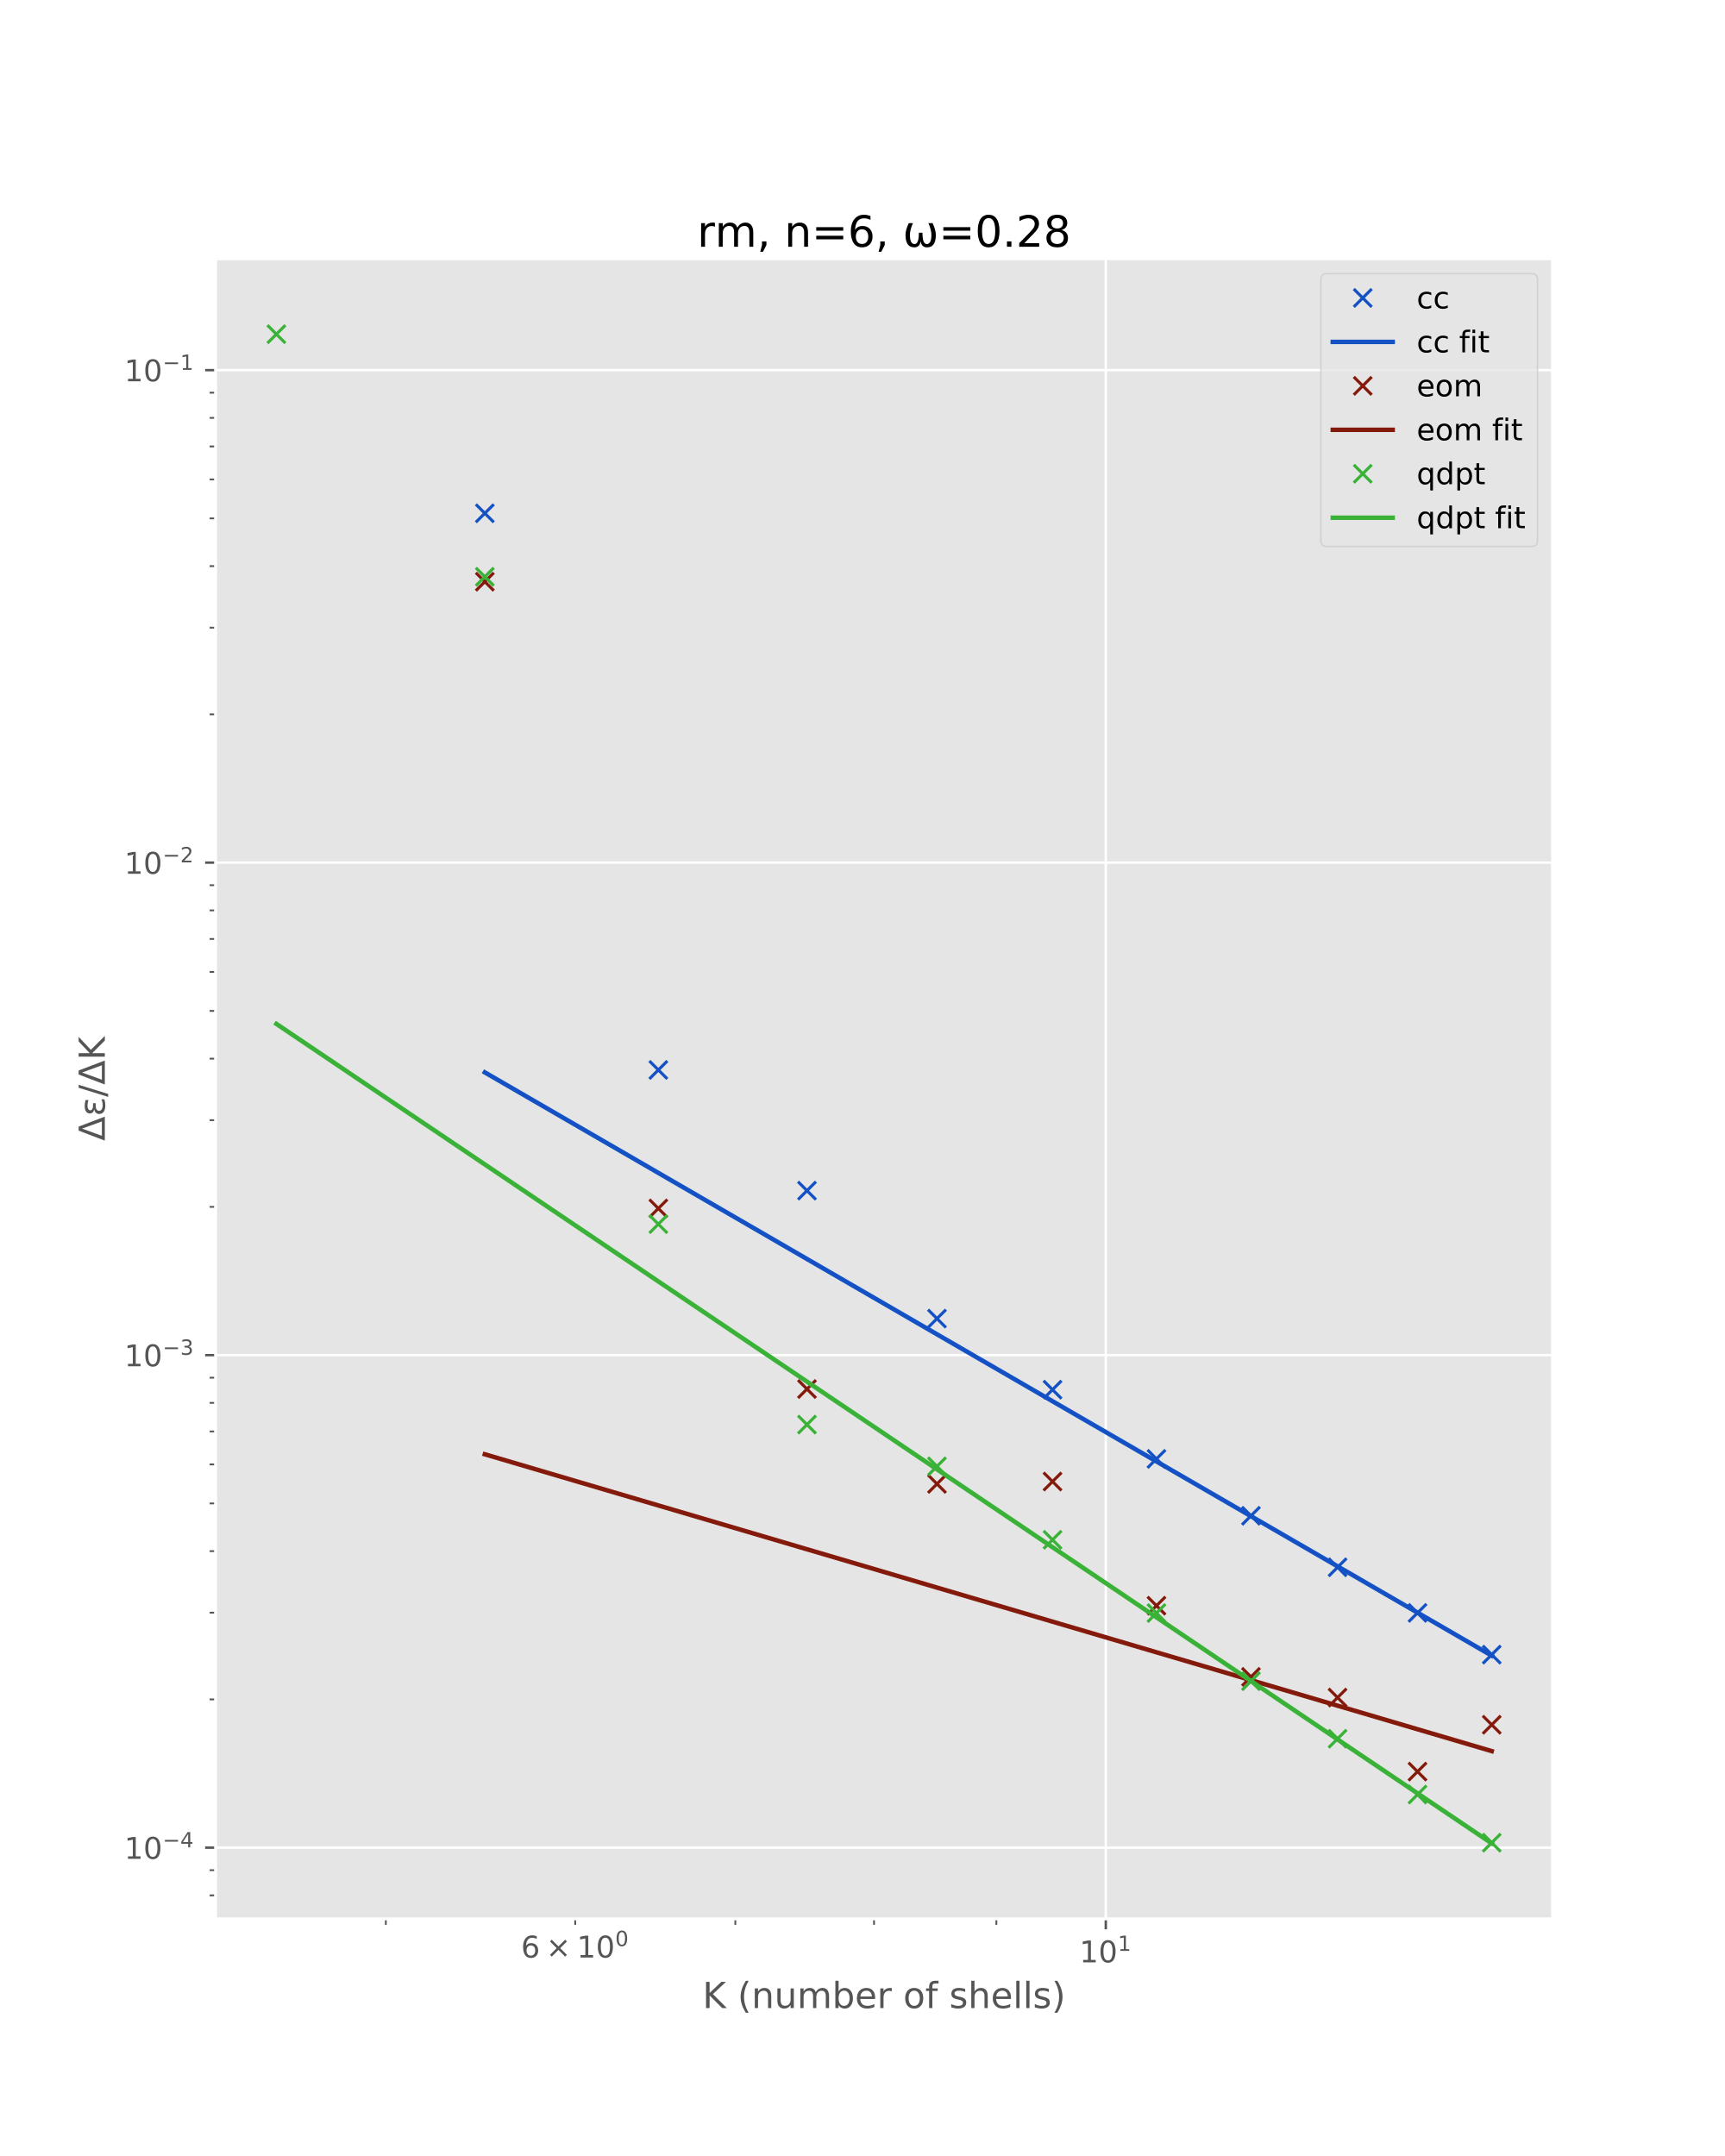
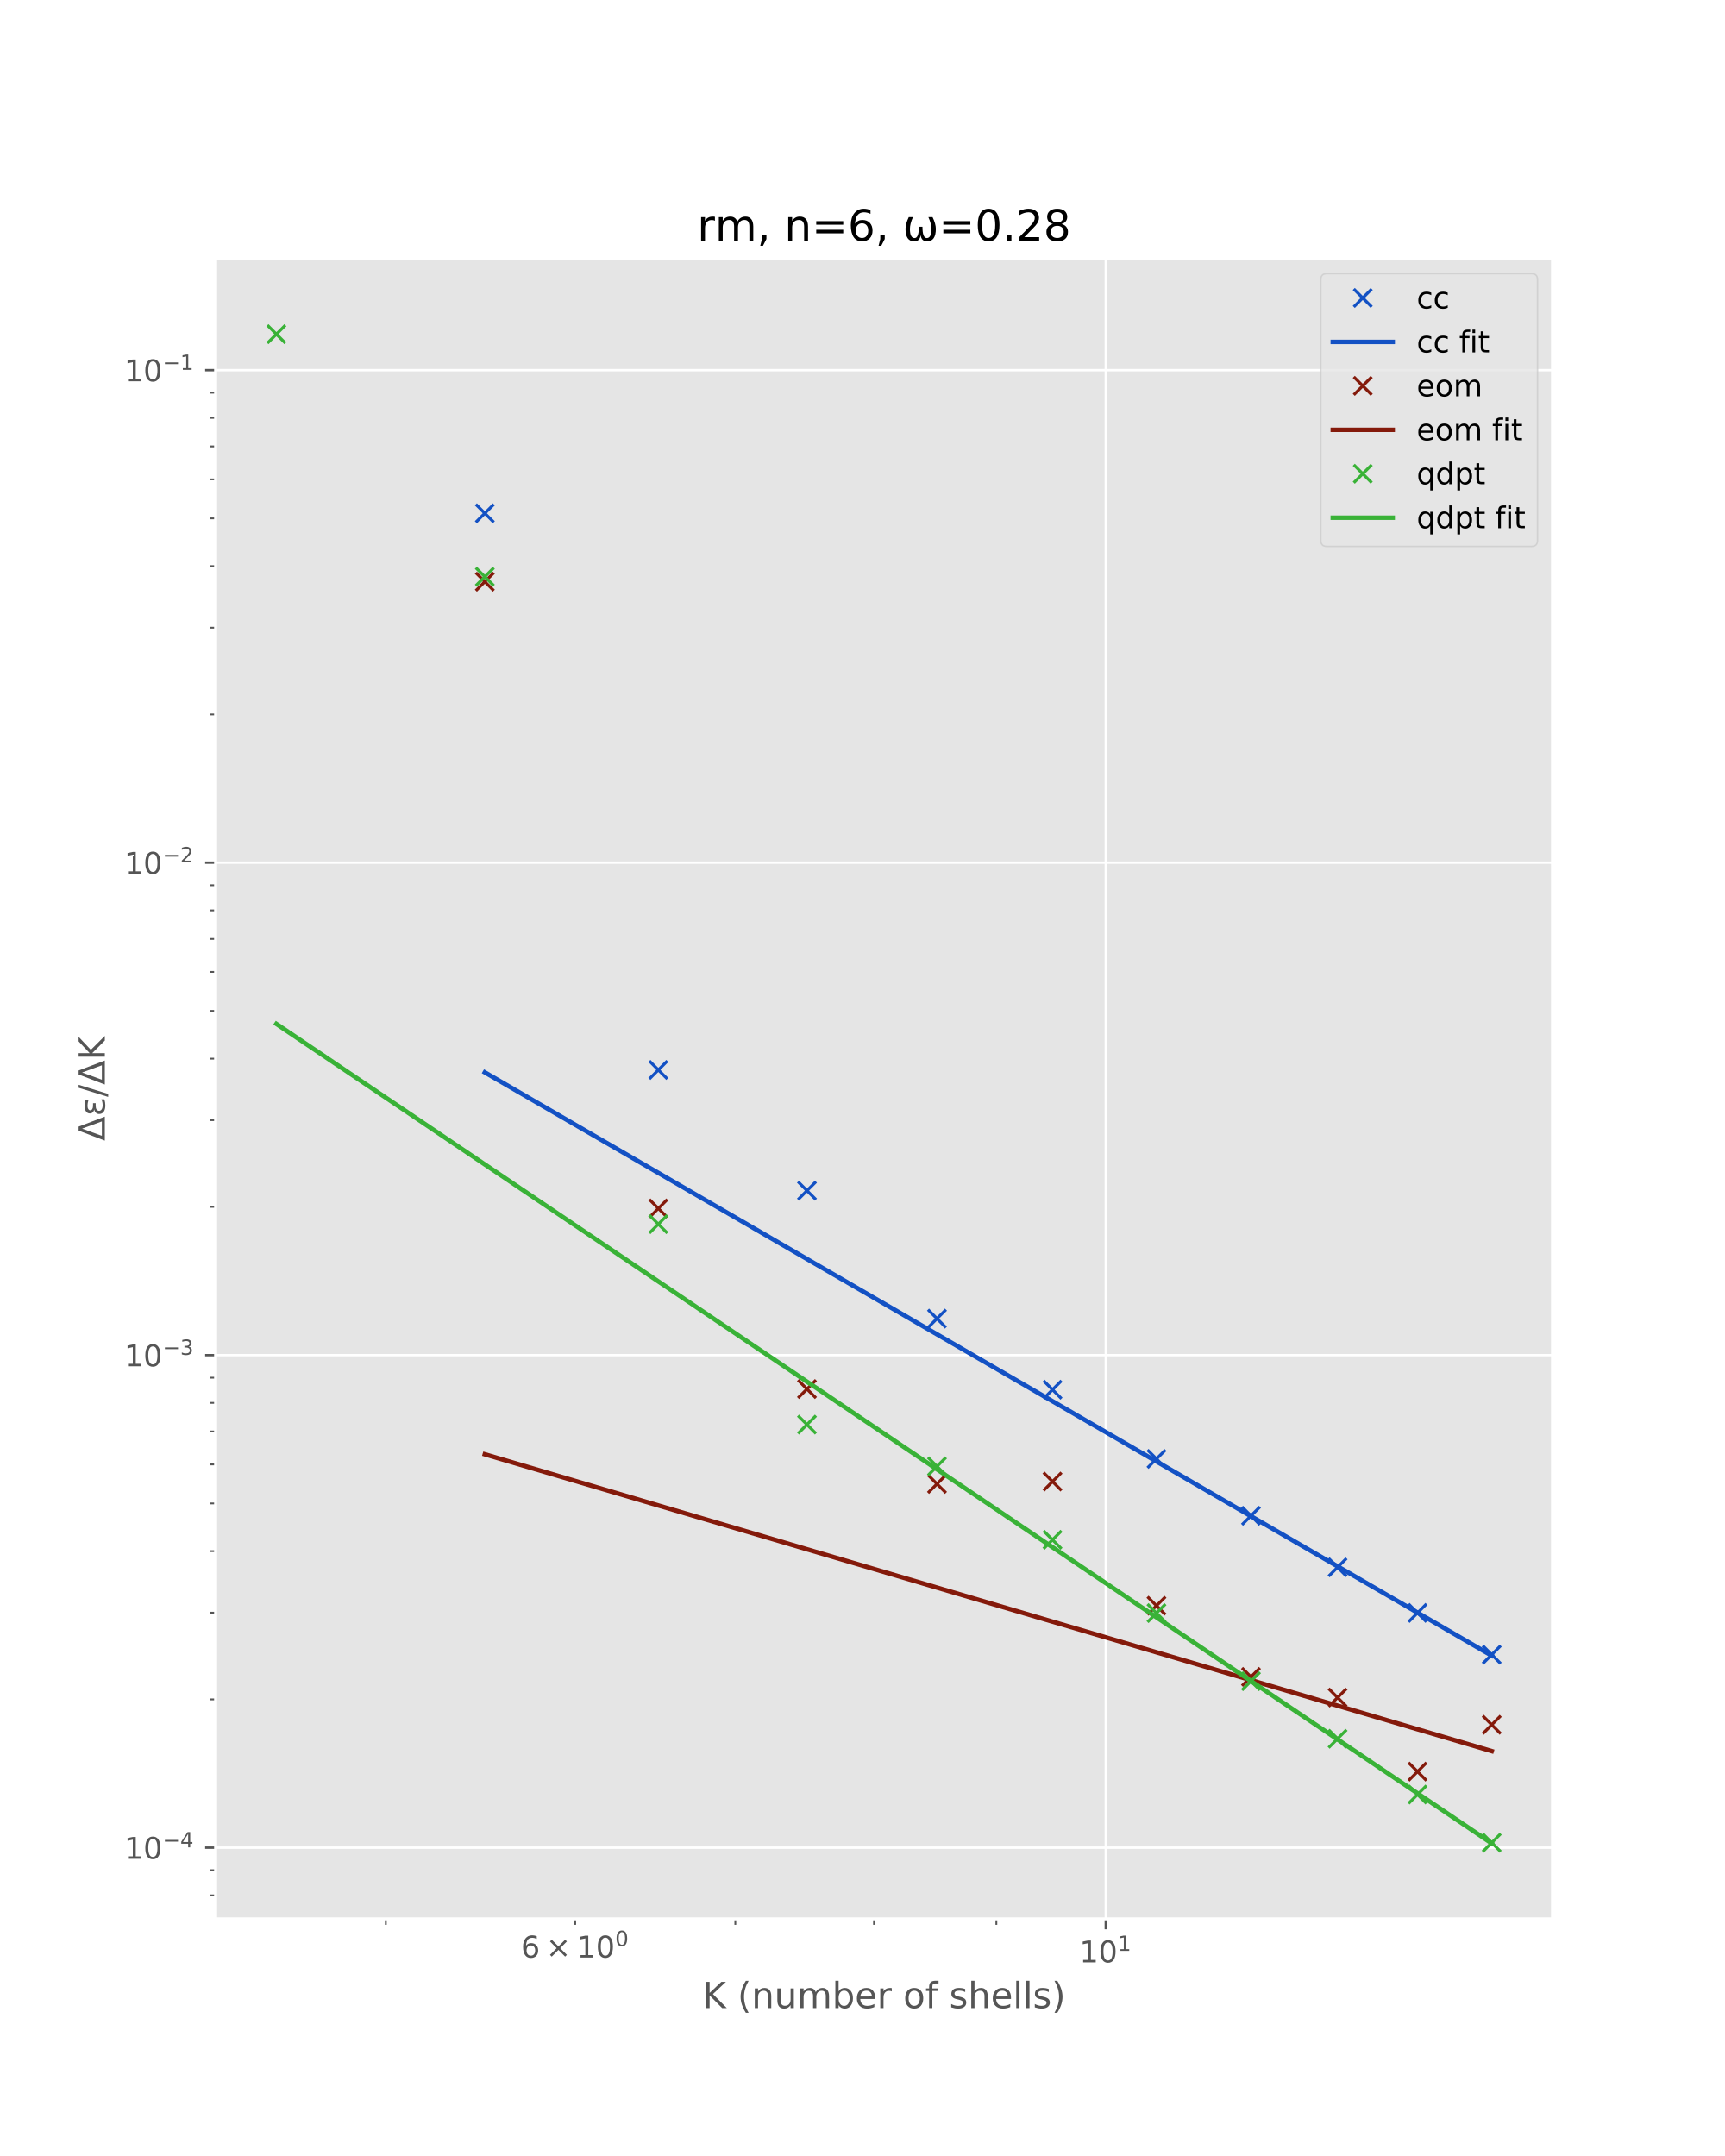
<svg xmlns="http://www.w3.org/2000/svg" xmlns:xlink="http://www.w3.org/1999/xlink" height="720pt" version="1.1" viewBox="0 0 576 720" width="576pt">
  <defs>
    <style type="text/css">
*{stroke-linecap:butt;stroke-linejoin:round;}
  </style>
  </defs>
  <g id="figure_1">
    <g id="patch_1">
      <path d="M 0 720  L 576 720  L 576 0  L 0 0  z " style="fill:#ffffff;" />
    </g>
    <g id="axes_1">
      <g id="patch_2">
        <path d="M 72 640.8  L 518.4 640.8  L 518.4 86.4  L 72 86.4  z " style="fill:#e5e5e5;" />
      </g>
      <g id="matplotlib.axis_1">
        <g id="xtick_1">
          <g id="line2d_1">
            <path clip-path="url(#pd8a5ce5524)" d="M 369.239 640.8  L 369.239 86.4  " style="fill:none;stroke:#ffffff;stroke-linecap:square;stroke-width:0.8;" />
          </g>
          <g id="line2d_2">
            <defs>
              <path d="M 0 0  L 0 3.5  " id="me62bcd8525" style="stroke:#555555;stroke-width:0.8;" />
            </defs>
            <g>
              <use style="fill:#555555;stroke:#555555;stroke-width:0.8;" x="369.239" xlink:href="#me62bcd8525" y="640.8" />
            </g>
          </g>
          <g id="text_1">
            <defs>
              <path d="M 12.406 8.297  L 28.516 8.297  L 28.516 63.922  L 10.984 60.406  L 10.984 69.391  L 28.422 72.906  L 38.281 72.906  L 38.281 8.297  L 54.391 8.297  L 54.391 0  L 12.406 0  z " id="DejaVuSans-31" />
              <path d="M 31.781 66.406  Q 24.172 66.406 20.328 58.906  Q 16.5 51.422 16.5 36.375  Q 16.5 21.391 20.328 13.891  Q 24.172 6.391 31.781 6.391  Q 39.453 6.391 43.281 13.891  Q 47.125 21.391 47.125 36.375  Q 47.125 51.422 43.281 58.906  Q 39.453 66.406 31.781 66.406  M 31.781 74.219  Q 44.047 74.219 50.516 64.516  Q 56.984 54.828 56.984 36.375  Q 56.984 17.969 50.516 8.266  Q 44.047 -1.422 31.781 -1.422  Q 19.531 -1.422 13.062 8.266  Q 6.594 17.969 6.594 36.375  Q 6.594 54.828 13.062 64.516  Q 19.531 74.219 31.781 74.219  " id="DejaVuSans-30" />
            </defs>
            <g style="fill:#555555;" transform="translate(360.4389 655.3984)scale(0.1 -0.1)">
              <use transform="translate(0 0.684375)" xlink:href="#DejaVuSans-31" />
              <use transform="translate(63.62305 0.684375)" xlink:href="#DejaVuSans-30" />
              <use transform="translate(128.2031 38.96563)scale(0.7)" xlink:href="#DejaVuSans-31" />
            </g>
          </g>
        </g>
        <g id="xtick_2">
          <g id="line2d_3">
            <defs>
              <path d="M 0 0  L 0 2  " id="m0e513c5755" style="stroke:#555555;stroke-width:0.6;" />
            </defs>
            <g>
              <use style="fill:#555555;stroke:#555555;stroke-width:0.6;" x="128.833" xlink:href="#m0e513c5755" y="640.8" />
            </g>
          </g>
        </g>
        <g id="xtick_3">
          <g id="line2d_4">
            <g>
              <use style="fill:#555555;stroke:#555555;stroke-width:0.6;" x="192.068" xlink:href="#m0e513c5755" y="640.8" />
            </g>
          </g>
          <g id="text_2">
            <defs>
              <path d="M 33.016 40.375  Q 26.375 40.375 22.484 35.828  Q 18.609 31.297 18.609 23.391  Q 18.609 15.531 22.484 10.953  Q 26.375 6.391 33.016 6.391  Q 39.656 6.391 43.531 10.953  Q 47.406 15.531 47.406 23.391  Q 47.406 31.297 43.531 35.828  Q 39.656 40.375 33.016 40.375  M 52.594 71.297  L 52.594 62.312  Q 48.875 64.062 45.094 64.984  Q 41.312 65.922 37.594 65.922  Q 27.828 65.922 22.672 59.328  Q 17.531 52.734 16.797 39.406  Q 19.672 43.656 24.016 45.922  Q 28.375 48.188 33.594 48.188  Q 44.578 48.188 50.953 41.516  Q 57.328 34.859 57.328 23.391  Q 57.328 12.156 50.688 5.359  Q 44.047 -1.422 33.016 -1.422  Q 20.359 -1.422 13.672 8.266  Q 6.984 17.969 6.984 36.375  Q 6.984 53.656 15.188 63.938  Q 23.391 74.219 37.203 74.219  Q 40.922 74.219 44.703 73.484  Q 48.484 72.75 52.594 71.297  " id="DejaVuSans-36" />
              <path d="M 70.125 53.719  L 47.797 31.297  L 70.125 8.984  L 64.312 3.078  L 41.891 25.484  L 19.484 3.078  L 13.719 8.984  L 35.984 31.297  L 13.719 53.719  L 19.484 59.625  L 41.891 37.203  L 64.312 59.625  z " id="DejaVuSans-d7" />
            </defs>
            <g style="fill:#555555;" transform="translate(173.9683 653.7984)scale(0.1 -0.1)">
              <use transform="translate(0 0.765625)" xlink:href="#DejaVuSans-36" />
              <use transform="translate(83.10547 0.765625)" xlink:href="#DejaVuSans-d7" />
              <use transform="translate(186.377 0.765625)" xlink:href="#DejaVuSans-31" />
              <use transform="translate(250 0.765625)" xlink:href="#DejaVuSans-30" />
              <use transform="translate(314.5801 39.04688)scale(0.7)" xlink:href="#DejaVuSans-30" />
            </g>
          </g>
        </g>
        <g id="xtick_4">
          <g id="line2d_5">
            <g>
              <use style="fill:#555555;stroke:#555555;stroke-width:0.6;" x="245.533" xlink:href="#m0e513c5755" y="640.8" />
            </g>
          </g>
        </g>
        <g id="xtick_5">
          <g id="line2d_6">
            <g>
              <use style="fill:#555555;stroke:#555555;stroke-width:0.6;" x="291.846" xlink:href="#m0e513c5755" y="640.8" />
            </g>
          </g>
        </g>
        <g id="xtick_6">
          <g id="line2d_7">
            <g>
              <use style="fill:#555555;stroke:#555555;stroke-width:0.6;" x="332.697" xlink:href="#m0e513c5755" y="640.8" />
            </g>
          </g>
        </g>
        <g id="text_3">
          <defs>
            <path d="M 9.812 72.906  L 19.672 72.906  L 19.672 42.094  L 52.391 72.906  L 65.094 72.906  L 28.906 38.922  L 67.672 0  L 54.688 0  L 19.672 35.109  L 19.672 0  L 9.812 0  z " id="DejaVuSans-4b" />
            <path id="DejaVuSans-20" />
            <path d="M 31 75.875  Q 24.469 64.656 21.281 53.656  Q 18.109 42.672 18.109 31.391  Q 18.109 20.125 21.312 9.062  Q 24.516 -2 31 -13.188  L 23.188 -13.188  Q 15.875 -1.703 12.234 9.375  Q 8.594 20.453 8.594 31.391  Q 8.594 42.281 12.203 53.312  Q 15.828 64.359 23.188 75.875  z " id="DejaVuSans-28" />
            <path d="M 54.891 33.016  L 54.891 0  L 45.906 0  L 45.906 32.719  Q 45.906 40.484 42.875 44.328  Q 39.844 48.188 33.797 48.188  Q 26.516 48.188 22.312 43.547  Q 18.109 38.922 18.109 30.906  L 18.109 0  L 9.078 0  L 9.078 54.688  L 18.109 54.688  L 18.109 46.188  Q 21.344 51.125 25.703 53.562  Q 30.078 56 35.797 56  Q 45.219 56 50.047 50.172  Q 54.891 44.344 54.891 33.016  " id="DejaVuSans-6e" />
            <path d="M 8.5 21.578  L 8.5 54.688  L 17.484 54.688  L 17.484 21.922  Q 17.484 14.156 20.5 10.266  Q 23.531 6.391 29.594 6.391  Q 36.859 6.391 41.078 11.031  Q 45.312 15.672 45.312 23.688  L 45.312 54.688  L 54.297 54.688  L 54.297 0  L 45.312 0  L 45.312 8.406  Q 42.047 3.422 37.719 1  Q 33.406 -1.422 27.688 -1.422  Q 18.266 -1.422 13.375 4.438  Q 8.5 10.297 8.5 21.578  M 31.109 56  z " id="DejaVuSans-75" />
            <path d="M 52 44.188  Q 55.375 50.25 60.062 53.125  Q 64.75 56 71.094 56  Q 79.641 56 84.281 50.016  Q 88.922 44.047 88.922 33.016  L 88.922 0  L 79.891 0  L 79.891 32.719  Q 79.891 40.578 77.094 44.375  Q 74.312 48.188 68.609 48.188  Q 61.625 48.188 57.562 43.547  Q 53.516 38.922 53.516 30.906  L 53.516 0  L 44.484 0  L 44.484 32.719  Q 44.484 40.625 41.703 44.406  Q 38.922 48.188 33.109 48.188  Q 26.219 48.188 22.156 43.531  Q 18.109 38.875 18.109 30.906  L 18.109 0  L 9.078 0  L 9.078 54.688  L 18.109 54.688  L 18.109 46.188  Q 21.188 51.219 25.484 53.609  Q 29.781 56 35.688 56  Q 41.656 56 45.828 52.969  Q 50 49.953 52 44.188  " id="DejaVuSans-6d" />
            <path d="M 48.688 27.297  Q 48.688 37.203 44.609 42.844  Q 40.531 48.484 33.406 48.484  Q 26.266 48.484 22.188 42.844  Q 18.109 37.203 18.109 27.297  Q 18.109 17.391 22.188 11.75  Q 26.266 6.109 33.406 6.109  Q 40.531 6.109 44.609 11.75  Q 48.688 17.391 48.688 27.297  M 18.109 46.391  Q 20.953 51.266 25.266 53.625  Q 29.594 56 35.594 56  Q 45.562 56 51.781 48.094  Q 58.016 40.188 58.016 27.297  Q 58.016 14.406 51.781 6.484  Q 45.562 -1.422 35.594 -1.422  Q 29.594 -1.422 25.266 0.953  Q 20.953 3.328 18.109 8.203  L 18.109 0  L 9.078 0  L 9.078 75.984  L 18.109 75.984  z " id="DejaVuSans-62" />
            <path d="M 56.203 29.594  L 56.203 25.203  L 14.891 25.203  Q 15.484 15.922 20.484 11.062  Q 25.484 6.203 34.422 6.203  Q 39.594 6.203 44.453 7.469  Q 49.312 8.734 54.109 11.281  L 54.109 2.781  Q 49.266 0.734 44.188 -0.344  Q 39.109 -1.422 33.891 -1.422  Q 20.797 -1.422 13.156 6.188  Q 5.516 13.812 5.516 26.812  Q 5.516 40.234 12.766 48.109  Q 20.016 56 32.328 56  Q 43.359 56 49.781 48.891  Q 56.203 41.797 56.203 29.594  M 47.219 32.234  Q 47.125 39.594 43.094 43.984  Q 39.062 48.391 32.422 48.391  Q 24.906 48.391 20.391 44.141  Q 15.875 39.891 15.188 32.172  z " id="DejaVuSans-65" />
            <path d="M 41.109 46.297  Q 39.594 47.172 37.812 47.578  Q 36.031 48 33.891 48  Q 26.266 48 22.188 43.047  Q 18.109 38.094 18.109 28.812  L 18.109 0  L 9.078 0  L 9.078 54.688  L 18.109 54.688  L 18.109 46.188  Q 20.953 51.172 25.484 53.578  Q 30.031 56 36.531 56  Q 37.453 56 38.578 55.875  Q 39.703 55.766 41.062 55.516  z " id="DejaVuSans-72" />
            <path d="M 30.609 48.391  Q 23.391 48.391 19.188 42.75  Q 14.984 37.109 14.984 27.297  Q 14.984 17.484 19.156 11.844  Q 23.344 6.203 30.609 6.203  Q 37.797 6.203 41.984 11.859  Q 46.188 17.531 46.188 27.297  Q 46.188 37.016 41.984 42.703  Q 37.797 48.391 30.609 48.391  M 30.609 56  Q 42.328 56 49.016 48.375  Q 55.719 40.766 55.719 27.297  Q 55.719 13.875 49.016 6.219  Q 42.328 -1.422 30.609 -1.422  Q 18.844 -1.422 12.172 6.219  Q 5.516 13.875 5.516 27.297  Q 5.516 40.766 12.172 48.375  Q 18.844 56 30.609 56  " id="DejaVuSans-6f" />
            <path d="M 37.109 75.984  L 37.109 68.5  L 28.516 68.5  Q 23.688 68.5 21.797 66.547  Q 19.922 64.594 19.922 59.516  L 19.922 54.688  L 34.719 54.688  L 34.719 47.703  L 19.922 47.703  L 19.922 0  L 10.891 0  L 10.891 47.703  L 2.297 47.703  L 2.297 54.688  L 10.891 54.688  L 10.891 58.5  Q 10.891 67.625 15.141 71.797  Q 19.391 75.984 28.609 75.984  z " id="DejaVuSans-66" />
            <path d="M 44.281 53.078  L 44.281 44.578  Q 40.484 46.531 36.375 47.5  Q 32.281 48.484 27.875 48.484  Q 21.188 48.484 17.844 46.438  Q 14.5 44.391 14.5 40.281  Q 14.5 37.156 16.891 35.375  Q 19.281 33.594 26.516 31.984  L 29.594 31.297  Q 39.156 29.25 43.188 25.516  Q 47.219 21.781 47.219 15.094  Q 47.219 7.469 41.188 3.016  Q 35.156 -1.422 24.609 -1.422  Q 20.219 -1.422 15.453 -0.562  Q 10.688 0.297 5.422 2  L 5.422 11.281  Q 10.406 8.688 15.234 7.391  Q 20.062 6.109 24.812 6.109  Q 31.156 6.109 34.562 8.281  Q 37.984 10.453 37.984 14.406  Q 37.984 18.062 35.516 20.016  Q 33.062 21.969 24.703 23.781  L 21.578 24.516  Q 13.234 26.266 9.516 29.906  Q 5.812 33.547 5.812 39.891  Q 5.812 47.609 11.281 51.797  Q 16.75 56 26.812 56  Q 31.781 56 36.172 55.266  Q 40.578 54.547 44.281 53.078  " id="DejaVuSans-73" />
            <path d="M 54.891 33.016  L 54.891 0  L 45.906 0  L 45.906 32.719  Q 45.906 40.484 42.875 44.328  Q 39.844 48.188 33.797 48.188  Q 26.516 48.188 22.312 43.547  Q 18.109 38.922 18.109 30.906  L 18.109 0  L 9.078 0  L 9.078 75.984  L 18.109 75.984  L 18.109 46.188  Q 21.344 51.125 25.703 53.562  Q 30.078 56 35.797 56  Q 45.219 56 50.047 50.172  Q 54.891 44.344 54.891 33.016  " id="DejaVuSans-68" />
            <path d="M 9.422 75.984  L 18.406 75.984  L 18.406 0  L 9.422 0  z " id="DejaVuSans-6c" />
            <path d="M 8.016 75.875  L 15.828 75.875  Q 23.141 64.359 26.781 53.312  Q 30.422 42.281 30.422 31.391  Q 30.422 20.453 26.781 9.375  Q 23.141 -1.703 15.828 -13.188  L 8.016 -13.188  Q 14.5 -2 17.703 9.062  Q 20.906 20.125 20.906 31.391  Q 20.906 42.672 17.703 53.656  Q 14.5 64.656 8.016 75.875  " id="DejaVuSans-29" />
          </defs>
          <g style="fill:#555555;" transform="translate(234.5831 670.5963)scale(0.12 -0.12)">
            <use xlink:href="#DejaVuSans-4b" />
            <use x="65.576" xlink:href="#DejaVuSans-20" />
            <use x="97.363" xlink:href="#DejaVuSans-28" />
            <use x="136.377" xlink:href="#DejaVuSans-6e" />
            <use x="199.756" xlink:href="#DejaVuSans-75" />
            <use x="263.135" xlink:href="#DejaVuSans-6d" />
            <use x="360.547" xlink:href="#DejaVuSans-62" />
            <use x="424.023" xlink:href="#DejaVuSans-65" />
            <use x="485.547" xlink:href="#DejaVuSans-72" />
            <use x="526.66" xlink:href="#DejaVuSans-20" />
            <use x="558.447" xlink:href="#DejaVuSans-6f" />
            <use x="619.629" xlink:href="#DejaVuSans-66" />
            <use x="654.834" xlink:href="#DejaVuSans-20" />
            <use x="686.621" xlink:href="#DejaVuSans-73" />
            <use x="738.721" xlink:href="#DejaVuSans-68" />
            <use x="802.1" xlink:href="#DejaVuSans-65" />
            <use x="863.623" xlink:href="#DejaVuSans-6c" />
            <use x="891.406" xlink:href="#DejaVuSans-6c" />
            <use x="919.189" xlink:href="#DejaVuSans-73" />
            <use x="971.289" xlink:href="#DejaVuSans-29" />
          </g>
        </g>
      </g>
      <g id="matplotlib.axis_2">
        <g id="ytick_1">
          <g id="line2d_8">
            <path clip-path="url(#pd8a5ce5524)" d="M 72 617.025  L 518.4 617.025  " style="fill:none;stroke:#ffffff;stroke-linecap:square;stroke-width:0.8;" />
          </g>
          <g id="line2d_9">
            <defs>
              <path d="M 0 0  L -3.5 0  " id="m0dbd7f223a" style="stroke:#555555;stroke-width:0.8;" />
            </defs>
            <g>
              <use style="fill:#555555;stroke:#555555;stroke-width:0.8;" x="72" xlink:href="#m0dbd7f223a" y="617.025" />
            </g>
          </g>
          <g id="text_4">
            <defs>
              <path d="M 10.594 35.5  L 73.188 35.5  L 73.188 27.203  L 10.594 27.203  z " id="DejaVuSans-2212" />
              <path d="M 37.797 64.312  L 12.891 25.391  L 37.797 25.391  z M 35.203 72.906  L 47.609 72.906  L 47.609 25.391  L 58.016 25.391  L 58.016 17.188  L 47.609 17.188  L 47.609 0  L 37.797 0  L 37.797 17.188  L 4.891 17.188  L 4.891 26.703  z " id="DejaVuSans-34" />
            </defs>
            <g style="fill:#555555;" transform="translate(41.5 620.8247)scale(0.1 -0.1)">
              <use transform="translate(0 0.684375)" xlink:href="#DejaVuSans-31" />
              <use transform="translate(63.62305 0.684375)" xlink:href="#DejaVuSans-30" />
              <use transform="translate(128.2031 38.96563)scale(0.7)" xlink:href="#DejaVuSans-2212" />
              <use transform="translate(186.8555 38.96563)scale(0.7)" xlink:href="#DejaVuSans-34" />
            </g>
          </g>
        </g>
        <g id="ytick_2">
          <g id="line2d_10">
            <path clip-path="url(#pd8a5ce5524)" d="M 72 452.554  L 518.4 452.554  " style="fill:none;stroke:#ffffff;stroke-linecap:square;stroke-width:0.8;" />
          </g>
          <g id="line2d_11">
            <g>
              <use style="fill:#555555;stroke:#555555;stroke-width:0.8;" x="72" xlink:href="#m0dbd7f223a" y="452.554" />
            </g>
          </g>
          <g id="text_5">
            <defs>
              <path d="M 40.578 39.312  Q 47.656 37.797 51.625 33  Q 55.609 28.219 55.609 21.188  Q 55.609 10.406 48.188 4.484  Q 40.766 -1.422 27.094 -1.422  Q 22.516 -1.422 17.656 -0.516  Q 12.797 0.391 7.625 2.203  L 7.625 11.719  Q 11.719 9.328 16.594 8.109  Q 21.484 6.891 26.812 6.891  Q 36.078 6.891 40.938 10.547  Q 45.797 14.203 45.797 21.188  Q 45.797 27.641 41.281 31.266  Q 36.766 34.906 28.719 34.906  L 20.219 34.906  L 20.219 43.016  L 29.109 43.016  Q 36.375 43.016 40.234 45.922  Q 44.094 48.828 44.094 54.297  Q 44.094 59.906 40.109 62.906  Q 36.141 65.922 28.719 65.922  Q 24.656 65.922 20.016 65.031  Q 15.375 64.156 9.812 62.312  L 9.812 71.094  Q 15.438 72.656 20.344 73.438  Q 25.25 74.219 29.594 74.219  Q 40.828 74.219 47.359 69.109  Q 53.906 64.016 53.906 55.328  Q 53.906 49.266 50.438 45.094  Q 46.969 40.922 40.578 39.312  " id="DejaVuSans-33" />
            </defs>
            <g style="fill:#555555;" transform="translate(41.5 456.3533)scale(0.1 -0.1)">
              <use transform="translate(0 0.765625)" xlink:href="#DejaVuSans-31" />
              <use transform="translate(63.62305 0.765625)" xlink:href="#DejaVuSans-30" />
              <use transform="translate(128.2031 39.04688)scale(0.7)" xlink:href="#DejaVuSans-2212" />
              <use transform="translate(186.8555 39.04688)scale(0.7)" xlink:href="#DejaVuSans-33" />
            </g>
          </g>
        </g>
        <g id="ytick_3">
          <g id="line2d_12">
            <path clip-path="url(#pd8a5ce5524)" d="M 72 288.083  L 518.4 288.083  " style="fill:none;stroke:#ffffff;stroke-linecap:square;stroke-width:0.8;" />
          </g>
          <g id="line2d_13">
            <g>
              <use style="fill:#555555;stroke:#555555;stroke-width:0.8;" x="72" xlink:href="#m0dbd7f223a" y="288.083" />
            </g>
          </g>
          <g id="text_6">
            <defs>
              <path d="M 19.188 8.297  L 53.609 8.297  L 53.609 0  L 7.328 0  L 7.328 8.297  Q 12.938 14.109 22.625 23.891  Q 32.328 33.688 34.812 36.531  Q 39.547 41.844 41.422 45.531  Q 43.312 49.219 43.312 52.781  Q 43.312 58.594 39.234 62.25  Q 35.156 65.922 28.609 65.922  Q 23.969 65.922 18.812 64.312  Q 13.672 62.703 7.812 59.422  L 7.812 69.391  Q 13.766 71.781 18.938 73  Q 24.125 74.219 28.422 74.219  Q 39.75 74.219 46.484 68.547  Q 53.219 62.891 53.219 53.422  Q 53.219 48.922 51.531 44.891  Q 49.859 40.875 45.406 35.406  Q 44.188 33.984 37.641 27.219  Q 31.109 20.453 19.188 8.297  " id="DejaVuSans-32" />
            </defs>
            <g style="fill:#555555;" transform="translate(41.5 291.8819)scale(0.1 -0.1)">
              <use transform="translate(0 0.765625)" xlink:href="#DejaVuSans-31" />
              <use transform="translate(63.62305 0.765625)" xlink:href="#DejaVuSans-30" />
              <use transform="translate(128.2031 39.04688)scale(0.7)" xlink:href="#DejaVuSans-2212" />
              <use transform="translate(186.8555 39.04688)scale(0.7)" xlink:href="#DejaVuSans-32" />
            </g>
          </g>
        </g>
        <g id="ytick_4">
          <g id="line2d_14">
            <path clip-path="url(#pd8a5ce5524)" d="M 72 123.611  L 518.4 123.611  " style="fill:none;stroke:#ffffff;stroke-linecap:square;stroke-width:0.8;" />
          </g>
          <g id="line2d_15">
            <g>
              <use style="fill:#555555;stroke:#555555;stroke-width:0.8;" x="72" xlink:href="#m0dbd7f223a" y="123.611" />
            </g>
          </g>
          <g id="text_7">
            <g style="fill:#555555;" transform="translate(41.5 127.4105)scale(0.1 -0.1)">
              <use transform="translate(0 0.684375)" xlink:href="#DejaVuSans-31" />
              <use transform="translate(63.62305 0.684375)" xlink:href="#DejaVuSans-30" />
              <use transform="translate(128.2031 38.96563)scale(0.7)" xlink:href="#DejaVuSans-2212" />
              <use transform="translate(186.8555 38.96563)scale(0.7)" xlink:href="#DejaVuSans-31" />
            </g>
          </g>
        </g>
        <g id="ytick_5">
          <g id="line2d_16">
            <defs>
              <path d="M 0 0  L -2 0  " id="me9bac415fe" style="stroke:#555555;stroke-width:0.6;" />
            </defs>
            <g>
              <use style="fill:#555555;stroke:#555555;stroke-width:0.6;" x="72" xlink:href="#me9bac415fe" y="632.964" />
            </g>
          </g>
        </g>
        <g id="ytick_6">
          <g id="line2d_17">
            <g>
              <use style="fill:#555555;stroke:#555555;stroke-width:0.6;" x="72" xlink:href="#me9bac415fe" y="624.551" />
            </g>
          </g>
        </g>
        <g id="ytick_7">
          <g id="line2d_18">
            <g>
              <use style="fill:#555555;stroke:#555555;stroke-width:0.6;" x="72" xlink:href="#me9bac415fe" y="567.515" />
            </g>
          </g>
        </g>
        <g id="ytick_8">
          <g id="line2d_19">
            <g>
              <use style="fill:#555555;stroke:#555555;stroke-width:0.6;" x="72" xlink:href="#me9bac415fe" y="538.553" />
            </g>
          </g>
        </g>
        <g id="ytick_9">
          <g id="line2d_20">
            <g>
              <use style="fill:#555555;stroke:#555555;stroke-width:0.6;" x="72" xlink:href="#me9bac415fe" y="518.004" />
            </g>
          </g>
        </g>
        <g id="ytick_10">
          <g id="line2d_21">
            <g>
              <use style="fill:#555555;stroke:#555555;stroke-width:0.6;" x="72" xlink:href="#me9bac415fe" y="502.065" />
            </g>
          </g>
        </g>
        <g id="ytick_11">
          <g id="line2d_22">
            <g>
              <use style="fill:#555555;stroke:#555555;stroke-width:0.6;" x="72" xlink:href="#me9bac415fe" y="489.042" />
            </g>
          </g>
        </g>
        <g id="ytick_12">
          <g id="line2d_23">
            <g>
              <use style="fill:#555555;stroke:#555555;stroke-width:0.6;" x="72" xlink:href="#me9bac415fe" y="478.031" />
            </g>
          </g>
        </g>
        <g id="ytick_13">
          <g id="line2d_24">
            <g>
              <use style="fill:#555555;stroke:#555555;stroke-width:0.6;" x="72" xlink:href="#me9bac415fe" y="468.493" />
            </g>
          </g>
        </g>
        <g id="ytick_14">
          <g id="line2d_25">
            <g>
              <use style="fill:#555555;stroke:#555555;stroke-width:0.6;" x="72" xlink:href="#me9bac415fe" y="460.08" />
            </g>
          </g>
        </g>
        <g id="ytick_15">
          <g id="line2d_26">
            <g>
              <use style="fill:#555555;stroke:#555555;stroke-width:0.6;" x="72" xlink:href="#me9bac415fe" y="403.043" />
            </g>
          </g>
        </g>
        <g id="ytick_16">
          <g id="line2d_27">
            <g>
              <use style="fill:#555555;stroke:#555555;stroke-width:0.6;" x="72" xlink:href="#me9bac415fe" y="374.081" />
            </g>
          </g>
        </g>
        <g id="ytick_17">
          <g id="line2d_28">
            <g>
              <use style="fill:#555555;stroke:#555555;stroke-width:0.6;" x="72" xlink:href="#me9bac415fe" y="353.532" />
            </g>
          </g>
        </g>
        <g id="ytick_18">
          <g id="line2d_29">
            <g>
              <use style="fill:#555555;stroke:#555555;stroke-width:0.6;" x="72" xlink:href="#me9bac415fe" y="337.594" />
            </g>
          </g>
        </g>
        <g id="ytick_19">
          <g id="line2d_30">
            <g>
              <use style="fill:#555555;stroke:#555555;stroke-width:0.6;" x="72" xlink:href="#me9bac415fe" y="324.57" />
            </g>
          </g>
        </g>
        <g id="ytick_20">
          <g id="line2d_31">
            <g>
              <use style="fill:#555555;stroke:#555555;stroke-width:0.6;" x="72" xlink:href="#me9bac415fe" y="313.56" />
            </g>
          </g>
        </g>
        <g id="ytick_21">
          <g id="line2d_32">
            <g>
              <use style="fill:#555555;stroke:#555555;stroke-width:0.6;" x="72" xlink:href="#me9bac415fe" y="304.022" />
            </g>
          </g>
        </g>
        <g id="ytick_22">
          <g id="line2d_33">
            <g>
              <use style="fill:#555555;stroke:#555555;stroke-width:0.6;" x="72" xlink:href="#me9bac415fe" y="295.608" />
            </g>
          </g>
        </g>
        <g id="ytick_23">
          <g id="line2d_34">
            <g>
              <use style="fill:#555555;stroke:#555555;stroke-width:0.6;" x="72" xlink:href="#me9bac415fe" y="238.572" />
            </g>
          </g>
        </g>
        <g id="ytick_24">
          <g id="line2d_35">
            <g>
              <use style="fill:#555555;stroke:#555555;stroke-width:0.6;" x="72" xlink:href="#me9bac415fe" y="209.61" />
            </g>
          </g>
        </g>
        <g id="ytick_25">
          <g id="line2d_36">
            <g>
              <use style="fill:#555555;stroke:#555555;stroke-width:0.6;" x="72" xlink:href="#me9bac415fe" y="189.061" />
            </g>
          </g>
        </g>
        <g id="ytick_26">
          <g id="line2d_37">
            <g>
              <use style="fill:#555555;stroke:#555555;stroke-width:0.6;" x="72" xlink:href="#me9bac415fe" y="173.122" />
            </g>
          </g>
        </g>
        <g id="ytick_27">
          <g id="line2d_38">
            <g>
              <use style="fill:#555555;stroke:#555555;stroke-width:0.6;" x="72" xlink:href="#me9bac415fe" y="160.099" />
            </g>
          </g>
        </g>
        <g id="ytick_28">
          <g id="line2d_39">
            <g>
              <use style="fill:#555555;stroke:#555555;stroke-width:0.6;" x="72" xlink:href="#me9bac415fe" y="149.088" />
            </g>
          </g>
        </g>
        <g id="ytick_29">
          <g id="line2d_40">
            <g>
              <use style="fill:#555555;stroke:#555555;stroke-width:0.6;" x="72" xlink:href="#me9bac415fe" y="139.55" />
            </g>
          </g>
        </g>
        <g id="ytick_30">
          <g id="line2d_41">
            <g>
              <use style="fill:#555555;stroke:#555555;stroke-width:0.6;" x="72" xlink:href="#me9bac415fe" y="131.137" />
            </g>
          </g>
        </g>
        <g id="text_8">
          <defs>
            <path d="M 34.188 63.188  L 14.156 8.203  L 54.25 8.203  z M 0.781 0  L 28.609 72.906  L 39.797 72.906  L 67.578 0  z " id="DejaVuSans-394" />
            <path d="M 19.281 29.5  Q 13.812 30.672 10.891 33.844  Q 7.953 36.969 7.953 41.5  Q 7.953 48.391 13.531 52.25  Q 19.047 56.062 28.609 56.062  Q 32.328 56.062 36.469 55.469  Q 40.625 54.891 45.406 53.719  L 45.406 45.562  Q 40.672 46.969 36.766 47.609  Q 32.812 48.25 29.344 48.25  Q 23.531 48.25 20.172 46  Q 16.75 43.75 16.75 40.625  Q 16.75 37.203 20.062 35.016  Q 23.344 32.859 29 32.859  L 36.578 32.859  L 36.578 25.438  L 29.344 25.438  Q 22.656 25.438 19.141 22.953  Q 15.328 20.219 15.328 15.922  Q 15.328 11.531 19.438 8.797  Q 23.578 6.062 30.953 6.062  Q 35.5 6.062 39.656 6.938  Q 43.797 7.859 47.266 9.672  L 47.266 1.312  Q 42.875 -0.047 38.766 -0.734  Q 34.625 -1.422 30.719 -1.422  Q 19.094 -1.422 12.797 3.031  Q 6.5 7.469 6.5 15.922  Q 6.5 21.188 9.859 24.75  Q 13.234 28.328 19.281 29.5  " id="DejaVuSans-3b5" />
            <path d="M 25.391 72.906  L 33.688 72.906  L 8.297 -9.281  L 0 -9.281  z " id="DejaVuSans-2f" />
          </defs>
          <g style="fill:#555555;" transform="translate(35.00438 381.0075)rotate(-90)scale(0.12 -0.12)">
            <use xlink:href="#DejaVuSans-394" />
            <use x="68.408" xlink:href="#DejaVuSans-3b5" />
            <use x="122.461" xlink:href="#DejaVuSans-2f" />
            <use x="156.152" xlink:href="#DejaVuSans-394" />
            <use x="224.561" xlink:href="#DejaVuSans-4b" />
          </g>
        </g>
      </g>
      <g id="line2d_42">
        <defs>
          <path d="M -3 3  L 3 -3  M -3 -3  L 3 3  " id="mb91013c188" style="stroke:#1351c4;" />
        </defs>
        <g clip-path="url(#pd8a5ce5524)">
          <use style="fill:#1351c4;stroke:#1351c4;" x="161.89" xlink:href="#mb91013c188" y="171.414" />
          <use style="fill:#1351c4;stroke:#1351c4;" x="219.83" xlink:href="#mb91013c188" y="357.305" />
          <use style="fill:#1351c4;stroke:#1351c4;" x="269.462" xlink:href="#mb91013c188" y="397.615" />
          <use style="fill:#1351c4;stroke:#1351c4;" x="312.872" xlink:href="#mb91013c188" y="440.346" />
          <use style="fill:#1351c4;stroke:#1351c4;" x="351.449" xlink:href="#mb91013c188" y="464.083" />
          <use style="fill:#1351c4;stroke:#1351c4;" x="386.161" xlink:href="#mb91013c188" y="487.199" />
          <use style="fill:#1351c4;stroke:#1351c4;" x="417.713" xlink:href="#mb91013c188" y="506.196" />
          <use style="fill:#1351c4;stroke:#1351c4;" x="446.632" xlink:href="#mb91013c188" y="523.397" />
          <use style="fill:#1351c4;stroke:#1351c4;" x="473.325" xlink:href="#mb91013c188" y="538.629" />
          <use style="fill:#1351c4;stroke:#1351c4;" x="498.109" xlink:href="#mb91013c188" y="552.566" />
        </g>
      </g>
      <g id="line2d_43">
        <path clip-path="url(#pd8a5ce5524)" d="M 161.89 358.126  L 219.83 391.692  L 269.462 420.445  L 312.872 445.594  L 351.449 467.942  L 386.161 488.052  L 417.713 506.331  L 446.632 523.085  L 473.325 538.548  L 498.109 552.907  " style="fill:none;stroke:#1351c4;stroke-linecap:square;stroke-width:1.5;" />
      </g>
      <g id="line2d_44">
        <defs>
          <path d="M -3 3  L 3 -3  M -3 -3  L 3 3  " id="mf4d0b1335c" style="stroke:#841a0b;" />
        </defs>
        <g clip-path="url(#pd8a5ce5524)">
          <use style="fill:#841a0b;stroke:#841a0b;" x="161.89" xlink:href="#mf4d0b1335c" y="194.263" />
          <use style="fill:#841a0b;stroke:#841a0b;" x="219.83" xlink:href="#mf4d0b1335c" y="403.558" />
          <use style="fill:#841a0b;stroke:#841a0b;" x="269.462" xlink:href="#mf4d0b1335c" y="463.871" />
          <use style="fill:#841a0b;stroke:#841a0b;" x="312.872" xlink:href="#mf4d0b1335c" y="495.554" />
          <use style="fill:#841a0b;stroke:#841a0b;" x="351.449" xlink:href="#mf4d0b1335c" y="494.759" />
          <use style="fill:#841a0b;stroke:#841a0b;" x="386.161" xlink:href="#mf4d0b1335c" y="536.223" />
          <use style="fill:#841a0b;stroke:#841a0b;" x="417.713" xlink:href="#mf4d0b1335c" y="559.991" />
          <use style="fill:#841a0b;stroke:#841a0b;" x="446.632" xlink:href="#mf4d0b1335c" y="566.906" />
          <use style="fill:#841a0b;stroke:#841a0b;" x="473.325" xlink:href="#mf4d0b1335c" y="591.631" />
          <use style="fill:#841a0b;stroke:#841a0b;" x="498.109" xlink:href="#mf4d0b1335c" y="575.986" />
        </g>
      </g>
      <g id="line2d_45">
        <path clip-path="url(#pd8a5ce5524)" d="M 161.89 485.663  L 219.83 502.746  L 269.462 517.379  L 312.872 530.178  L 351.449 541.552  L 386.161 551.787  L 417.713 561.089  L 446.632 569.616  L 473.325 577.486  L 498.109 584.793  " style="fill:none;stroke:#841a0b;stroke-linecap:square;stroke-width:1.5;" />
      </g>
      <g id="line2d_46">
        <defs>
          <path d="M -3 3  L 3 -3  M -3 -3  L 3 3  " id="mdb8e65e694" style="stroke:#39b237;" />
        </defs>
        <g clip-path="url(#pd8a5ce5524)">
          <use style="fill:#39b237;stroke:#39b237;" x="92.291" xlink:href="#mdb8e65e694" y="111.6" />
          <use style="fill:#39b237;stroke:#39b237;" x="161.89" xlink:href="#mdb8e65e694" y="192.605" />
          <use style="fill:#39b237;stroke:#39b237;" x="219.83" xlink:href="#mdb8e65e694" y="408.801" />
          <use style="fill:#39b237;stroke:#39b237;" x="269.462" xlink:href="#mdb8e65e694" y="475.743" />
          <use style="fill:#39b237;stroke:#39b237;" x="312.872" xlink:href="#mdb8e65e694" y="489.695" />
          <use style="fill:#39b237;stroke:#39b237;" x="351.449" xlink:href="#mdb8e65e694" y="514.217" />
          <use style="fill:#39b237;stroke:#39b237;" x="386.161" xlink:href="#mdb8e65e694" y="538.683" />
          <use style="fill:#39b237;stroke:#39b237;" x="417.713" xlink:href="#mdb8e65e694" y="561.427" />
          <use style="fill:#39b237;stroke:#39b237;" x="446.632" xlink:href="#mdb8e65e694" y="580.654" />
          <use style="fill:#39b237;stroke:#39b237;" x="473.325" xlink:href="#mdb8e65e694" y="599.291" />
          <use style="fill:#39b237;stroke:#39b237;" x="498.109" xlink:href="#mdb8e65e694" y="615.375" />
        </g>
      </g>
      <g id="line2d_47">
        <path clip-path="url(#pd8a5ce5524)" d="M 92.291 341.932  L 161.89 388.867  L 219.83 427.939  L 269.462 461.409  L 312.872 490.683  L 351.449 516.698  L 386.161 540.106  L 417.713 561.384  L 446.632 580.886  L 473.325 598.886  L 498.109 615.6  " style="fill:none;stroke:#39b237;stroke-linecap:square;stroke-width:1.5;" />
      </g>
      <g id="patch_3">
        <path d="M 72 640.8  L 72 86.4  " style="fill:none;stroke:#ffffff;stroke-linecap:square;stroke-linejoin:miter;" />
      </g>
      <g id="patch_4">
        <path d="M 518.4 640.8  L 518.4 86.4  " style="fill:none;stroke:#ffffff;stroke-linecap:square;stroke-linejoin:miter;" />
      </g>
      <g id="patch_5">
        <path d="M 72 640.8  L 518.4 640.8  " style="fill:none;stroke:#ffffff;stroke-linecap:square;stroke-linejoin:miter;" />
      </g>
      <g id="patch_6">
        <path d="M 72 86.4  L 518.4 86.4  " style="fill:none;stroke:#ffffff;stroke-linecap:square;stroke-linejoin:miter;" />
      </g>
      <g id="text_9">
        <defs>
          <path d="M 11.719 12.406  L 22.016 12.406  L 22.016 4  L 14.016 -11.625  L 7.719 -11.625  L 11.719 4  z " id="DejaVuSans-2c" />
          <path d="M 10.594 45.406  L 73.188 45.406  L 73.188 37.203  L 10.594 37.203  z M 10.594 25.484  L 73.188 25.484  L 73.188 17.188  L 10.594 17.188  z " id="DejaVuSans-3d" />
          <path d="M 26.859 -1.422  Q 6.594 -1.422 6.594 27.594  Q 6.594 39.062 14.156 54.688  L 23.828 54.688  Q 16.844 39.062 16.844 27.344  Q 16.844 6.203 27.688 6.203  Q 37.594 6.203 37.594 32.469  L 45.906 32.469  Q 45.906 6.203 55.812 6.203  Q 66.656 6.203 66.656 27.344  Q 66.656 39.062 59.672 54.688  L 69.344 54.688  Q 76.906 39.062 76.906 27.594  Q 76.906 -1.422 56.641 -1.422  Q 43.359 -1.422 41.75 13.188  Q 39.75 -1.422 26.859 -1.422  " id="DejaVuSans-3c9" />
          <path d="M 10.688 12.406  L 21 12.406  L 21 0  L 10.688 0  z " id="DejaVuSans-2e" />
          <path d="M 31.781 34.625  Q 24.75 34.625 20.719 30.859  Q 16.703 27.094 16.703 20.516  Q 16.703 13.922 20.719 10.156  Q 24.75 6.391 31.781 6.391  Q 38.812 6.391 42.859 10.172  Q 46.922 13.969 46.922 20.516  Q 46.922 27.094 42.891 30.859  Q 38.875 34.625 31.781 34.625  M 21.922 38.812  Q 15.578 40.375 12.031 44.719  Q 8.5 49.078 8.5 55.328  Q 8.5 64.062 14.719 69.141  Q 20.953 74.219 31.781 74.219  Q 42.672 74.219 48.875 69.141  Q 55.078 64.062 55.078 55.328  Q 55.078 49.078 51.531 44.719  Q 48 40.375 41.703 38.812  Q 48.828 37.156 52.797 32.312  Q 56.781 27.484 56.781 20.516  Q 56.781 9.906 50.312 4.234  Q 43.844 -1.422 31.781 -1.422  Q 19.734 -1.422 13.25 4.234  Q 6.781 9.906 6.781 20.516  Q 6.781 27.484 10.781 32.312  Q 14.797 37.156 21.922 38.812  M 18.312 54.391  Q 18.312 48.734 21.844 45.562  Q 25.391 42.391 31.781 42.391  Q 38.141 42.391 41.719 45.562  Q 45.312 48.734 45.312 54.391  Q 45.312 60.062 41.719 63.234  Q 38.141 66.406 31.781 66.406  Q 25.391 66.406 21.844 63.234  Q 18.312 60.062 18.312 54.391  " id="DejaVuSans-38" />
        </defs>
-         <g transform="translate(232.8041 82.4)scale(0.144 -0.144)">
+         <g transform="translate(232.8041 80.4)scale(0.144 -0.144)">
          <use xlink:href="#DejaVuSans-72" />
          <use x="41.098" xlink:href="#DejaVuSans-6d" />
          <use x="138.51" xlink:href="#DejaVuSans-2c" />
          <use x="170.297" xlink:href="#DejaVuSans-20" />
          <use x="202.084" xlink:href="#DejaVuSans-6e" />
          <use x="265.463" xlink:href="#DejaVuSans-3d" />
          <use x="349.252" xlink:href="#DejaVuSans-36" />
          <use x="412.875" xlink:href="#DejaVuSans-2c" />
          <use x="444.662" xlink:href="#DejaVuSans-20" />
          <use x="476.449" xlink:href="#DejaVuSans-3c9" />
          <use x="560.189" xlink:href="#DejaVuSans-3d" />
          <use x="643.979" xlink:href="#DejaVuSans-30" />
          <use x="707.602" xlink:href="#DejaVuSans-2e" />
          <use x="739.389" xlink:href="#DejaVuSans-32" />
          <use x="803.012" xlink:href="#DejaVuSans-38" />
        </g>
      </g>
      <g id="legend_1">
        <g id="patch_7">
          <path d="M 443.038 182.469  L 511.4 182.469  Q 513.4 182.469 513.4 180.469  L 513.4 93.4  Q 513.4 91.4 511.4 91.4  L 443.038 91.4  Q 441.038 91.4 441.038 93.4  L 441.038 180.469  Q 441.038 182.469 443.038 182.469  z " style="fill:#e5e5e5;opacity:0.8;stroke:#cccccc;stroke-linejoin:miter;stroke-width:0.5;" />
        </g>
        <g id="line2d_48" />
        <g id="line2d_49">
          <g>
            <use style="fill:#1351c4;stroke:#1351c4;" x="455.038" xlink:href="#mb91013c188" y="99.498" />
          </g>
        </g>
        <g id="text_10">
          <defs>
            <path d="M 48.781 52.594  L 48.781 44.188  Q 44.969 46.297 41.141 47.344  Q 37.312 48.391 33.406 48.391  Q 24.656 48.391 19.812 42.844  Q 14.984 37.312 14.984 27.297  Q 14.984 17.281 19.812 11.734  Q 24.656 6.203 33.406 6.203  Q 37.312 6.203 41.141 7.25  Q 44.969 8.297 48.781 10.406  L 48.781 2.094  Q 45.016 0.344 40.984 -0.531  Q 36.969 -1.422 32.422 -1.422  Q 20.062 -1.422 12.781 6.344  Q 5.516 14.109 5.516 27.297  Q 5.516 40.672 12.859 48.328  Q 20.219 56 33.016 56  Q 37.156 56 41.109 55.141  Q 45.062 54.297 48.781 52.594  " id="DejaVuSans-63" />
          </defs>
          <g transform="translate(473.0375 102.9984)scale(0.1 -0.1)">
            <use xlink:href="#DejaVuSans-63" />
            <use x="54.98" xlink:href="#DejaVuSans-63" />
          </g>
        </g>
        <g id="line2d_50">
          <path d="M 445.038 114.177  L 465.038 114.177  " style="fill:none;stroke:#1351c4;stroke-linecap:square;stroke-width:1.5;" />
        </g>
        <g id="line2d_51" />
        <g id="text_11">
          <defs>
            <path d="M 9.422 54.688  L 18.406 54.688  L 18.406 0  L 9.422 0  z M 9.422 75.984  L 18.406 75.984  L 18.406 64.594  L 9.422 64.594  z " id="DejaVuSans-69" />
            <path d="M 18.312 70.219  L 18.312 54.688  L 36.812 54.688  L 36.812 47.703  L 18.312 47.703  L 18.312 18.016  Q 18.312 11.328 20.141 9.422  Q 21.969 7.516 27.594 7.516  L 36.812 7.516  L 36.812 0  L 27.594 0  Q 17.188 0 13.234 3.875  Q 9.281 7.766 9.281 18.016  L 9.281 47.703  L 2.688 47.703  L 2.688 54.688  L 9.281 54.688  L 9.281 70.219  z " id="DejaVuSans-74" />
          </defs>
          <g transform="translate(473.0375 117.6766)scale(0.1 -0.1)">
            <use xlink:href="#DejaVuSans-63" />
            <use x="54.98" xlink:href="#DejaVuSans-63" />
            <use x="109.961" xlink:href="#DejaVuSans-20" />
            <use x="141.748" xlink:href="#DejaVuSans-66" />
            <use x="176.953" xlink:href="#DejaVuSans-69" />
            <use x="204.736" xlink:href="#DejaVuSans-74" />
          </g>
        </g>
        <g id="line2d_52" />
        <g id="line2d_53">
          <g>
            <use style="fill:#841a0b;stroke:#841a0b;" x="455.038" xlink:href="#mf4d0b1335c" y="128.855" />
          </g>
        </g>
        <g id="text_12">
          <g transform="translate(473.0375 132.3547)scale(0.1 -0.1)">
            <use xlink:href="#DejaVuSans-65" />
            <use x="61.523" xlink:href="#DejaVuSans-6f" />
            <use x="122.705" xlink:href="#DejaVuSans-6d" />
          </g>
        </g>
        <g id="line2d_54">
          <path d="M 445.038 143.533  L 465.038 143.533  " style="fill:none;stroke:#841a0b;stroke-linecap:square;stroke-width:1.5;" />
        </g>
        <g id="line2d_55" />
        <g id="text_13">
          <g transform="translate(473.0375 147.0328)scale(0.1 -0.1)">
            <use xlink:href="#DejaVuSans-65" />
            <use x="61.523" xlink:href="#DejaVuSans-6f" />
            <use x="122.705" xlink:href="#DejaVuSans-6d" />
            <use x="220.117" xlink:href="#DejaVuSans-20" />
            <use x="251.904" xlink:href="#DejaVuSans-66" />
            <use x="287.109" xlink:href="#DejaVuSans-69" />
            <use x="314.893" xlink:href="#DejaVuSans-74" />
          </g>
        </g>
        <g id="line2d_56" />
        <g id="line2d_57">
          <g>
            <use style="fill:#39b237;stroke:#39b237;" x="455.038" xlink:href="#mdb8e65e694" y="158.211" />
          </g>
        </g>
        <g id="text_14">
          <defs>
            <path d="M 14.797 27.297  Q 14.797 17.391 18.875 11.75  Q 22.953 6.109 30.078 6.109  Q 37.203 6.109 41.297 11.75  Q 45.406 17.391 45.406 27.297  Q 45.406 37.203 41.297 42.844  Q 37.203 48.484 30.078 48.484  Q 22.953 48.484 18.875 42.844  Q 14.797 37.203 14.797 27.297  M 45.406 8.203  Q 42.578 3.328 38.25 0.953  Q 33.938 -1.422 27.875 -1.422  Q 17.969 -1.422 11.734 6.484  Q 5.516 14.406 5.516 27.297  Q 5.516 40.188 11.734 48.094  Q 17.969 56 27.875 56  Q 33.938 56 38.25 53.625  Q 42.578 51.266 45.406 46.391  L 45.406 54.688  L 54.391 54.688  L 54.391 -20.797  L 45.406 -20.797  z " id="DejaVuSans-71" />
            <path d="M 45.406 46.391  L 45.406 75.984  L 54.391 75.984  L 54.391 0  L 45.406 0  L 45.406 8.203  Q 42.578 3.328 38.25 0.953  Q 33.938 -1.422 27.875 -1.422  Q 17.969 -1.422 11.734 6.484  Q 5.516 14.406 5.516 27.297  Q 5.516 40.188 11.734 48.094  Q 17.969 56 27.875 56  Q 33.938 56 38.25 53.625  Q 42.578 51.266 45.406 46.391  M 14.797 27.297  Q 14.797 17.391 18.875 11.75  Q 22.953 6.109 30.078 6.109  Q 37.203 6.109 41.297 11.75  Q 45.406 17.391 45.406 27.297  Q 45.406 37.203 41.297 42.844  Q 37.203 48.484 30.078 48.484  Q 22.953 48.484 18.875 42.844  Q 14.797 37.203 14.797 27.297  " id="DejaVuSans-64" />
            <path d="M 18.109 8.203  L 18.109 -20.797  L 9.078 -20.797  L 9.078 54.688  L 18.109 54.688  L 18.109 46.391  Q 20.953 51.266 25.266 53.625  Q 29.594 56 35.594 56  Q 45.562 56 51.781 48.094  Q 58.016 40.188 58.016 27.297  Q 58.016 14.406 51.781 6.484  Q 45.562 -1.422 35.594 -1.422  Q 29.594 -1.422 25.266 0.953  Q 20.953 3.328 18.109 8.203  M 48.688 27.297  Q 48.688 37.203 44.609 42.844  Q 40.531 48.484 33.406 48.484  Q 26.266 48.484 22.188 42.844  Q 18.109 37.203 18.109 27.297  Q 18.109 17.391 22.188 11.75  Q 26.266 6.109 33.406 6.109  Q 40.531 6.109 44.609 11.75  Q 48.688 17.391 48.688 27.297  " id="DejaVuSans-70" />
          </defs>
          <g transform="translate(473.0375 161.7109)scale(0.1 -0.1)">
            <use xlink:href="#DejaVuSans-71" />
            <use x="63.477" xlink:href="#DejaVuSans-64" />
            <use x="126.953" xlink:href="#DejaVuSans-70" />
            <use x="190.43" xlink:href="#DejaVuSans-74" />
          </g>
        </g>
        <g id="line2d_58">
          <path d="M 445.038 172.889  L 465.038 172.889  " style="fill:none;stroke:#39b237;stroke-linecap:square;stroke-width:1.5;" />
        </g>
        <g id="line2d_59" />
        <g id="text_15">
          <g transform="translate(473.0375 176.3891)scale(0.1 -0.1)">
            <use xlink:href="#DejaVuSans-71" />
            <use x="63.477" xlink:href="#DejaVuSans-64" />
            <use x="126.953" xlink:href="#DejaVuSans-70" />
            <use x="190.43" xlink:href="#DejaVuSans-74" />
            <use x="229.639" xlink:href="#DejaVuSans-20" />
            <use x="261.426" xlink:href="#DejaVuSans-66" />
            <use x="296.631" xlink:href="#DejaVuSans-69" />
            <use x="324.414" xlink:href="#DejaVuSans-74" />
          </g>
        </g>
      </g>
    </g>
  </g>
  <defs>
    <clipPath id="pd8a5ce5524">
      <rect height="554.4" width="446.4" x="72" y="86.4" />
    </clipPath>
  </defs>
</svg>
